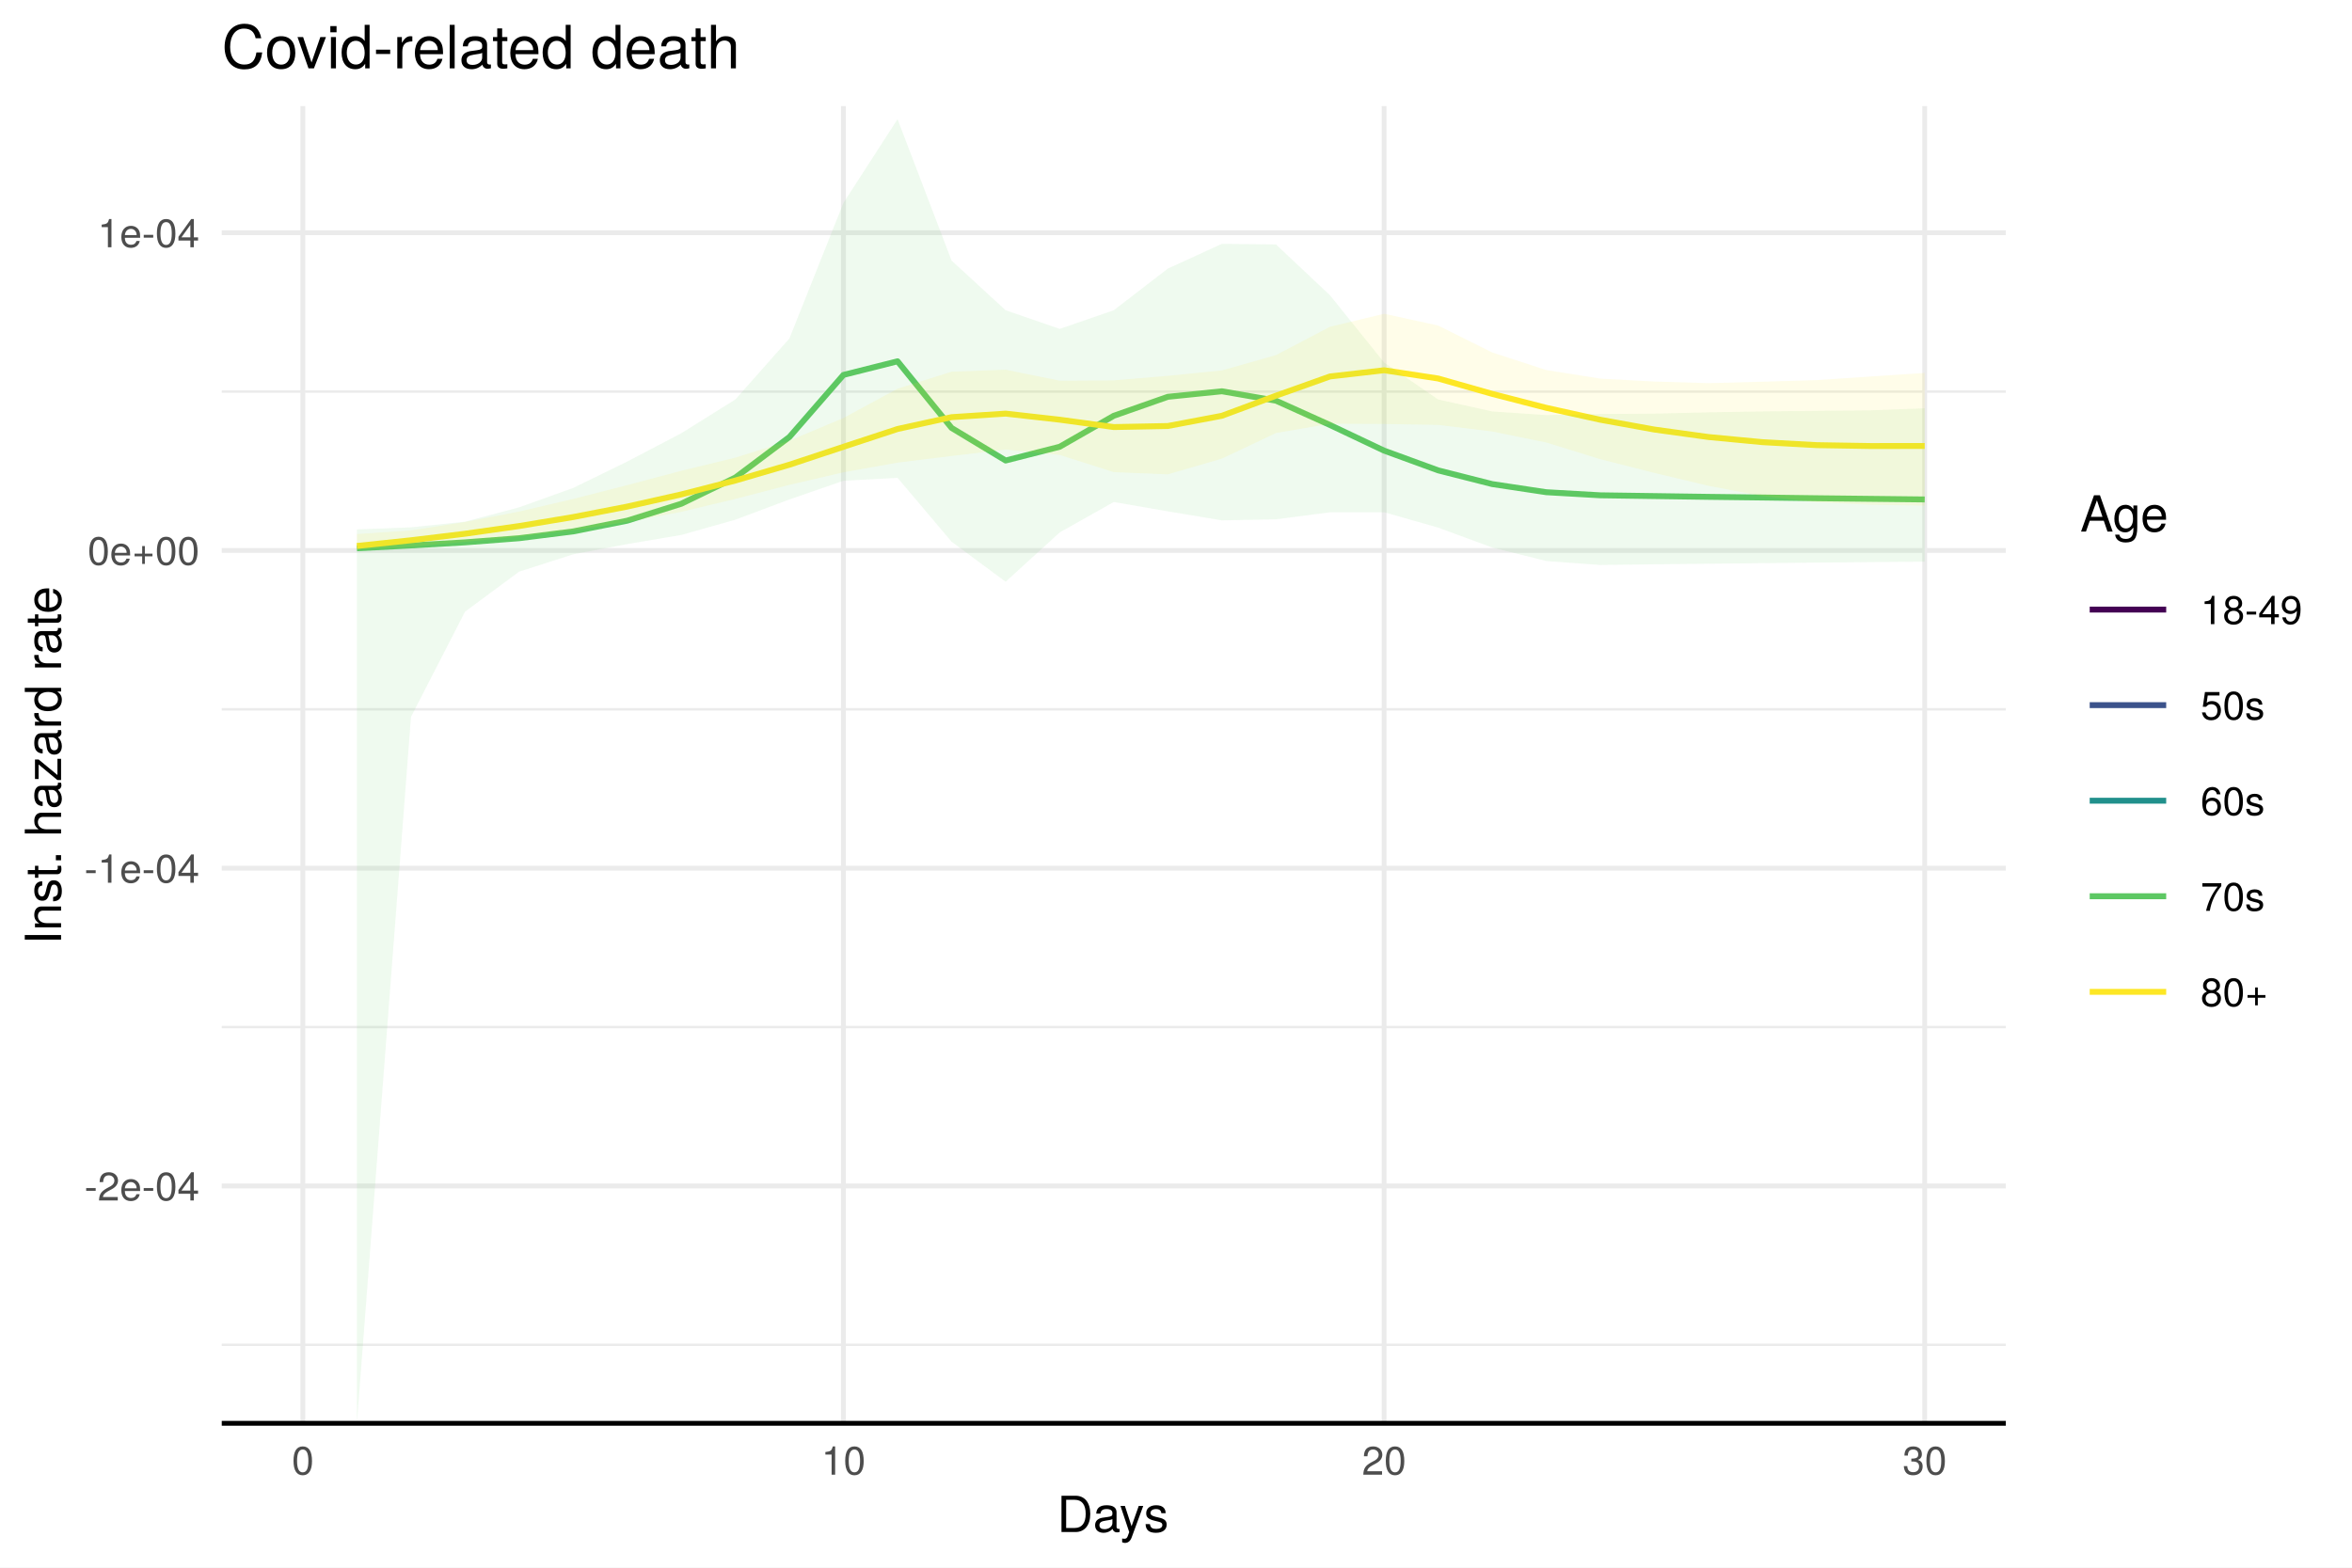
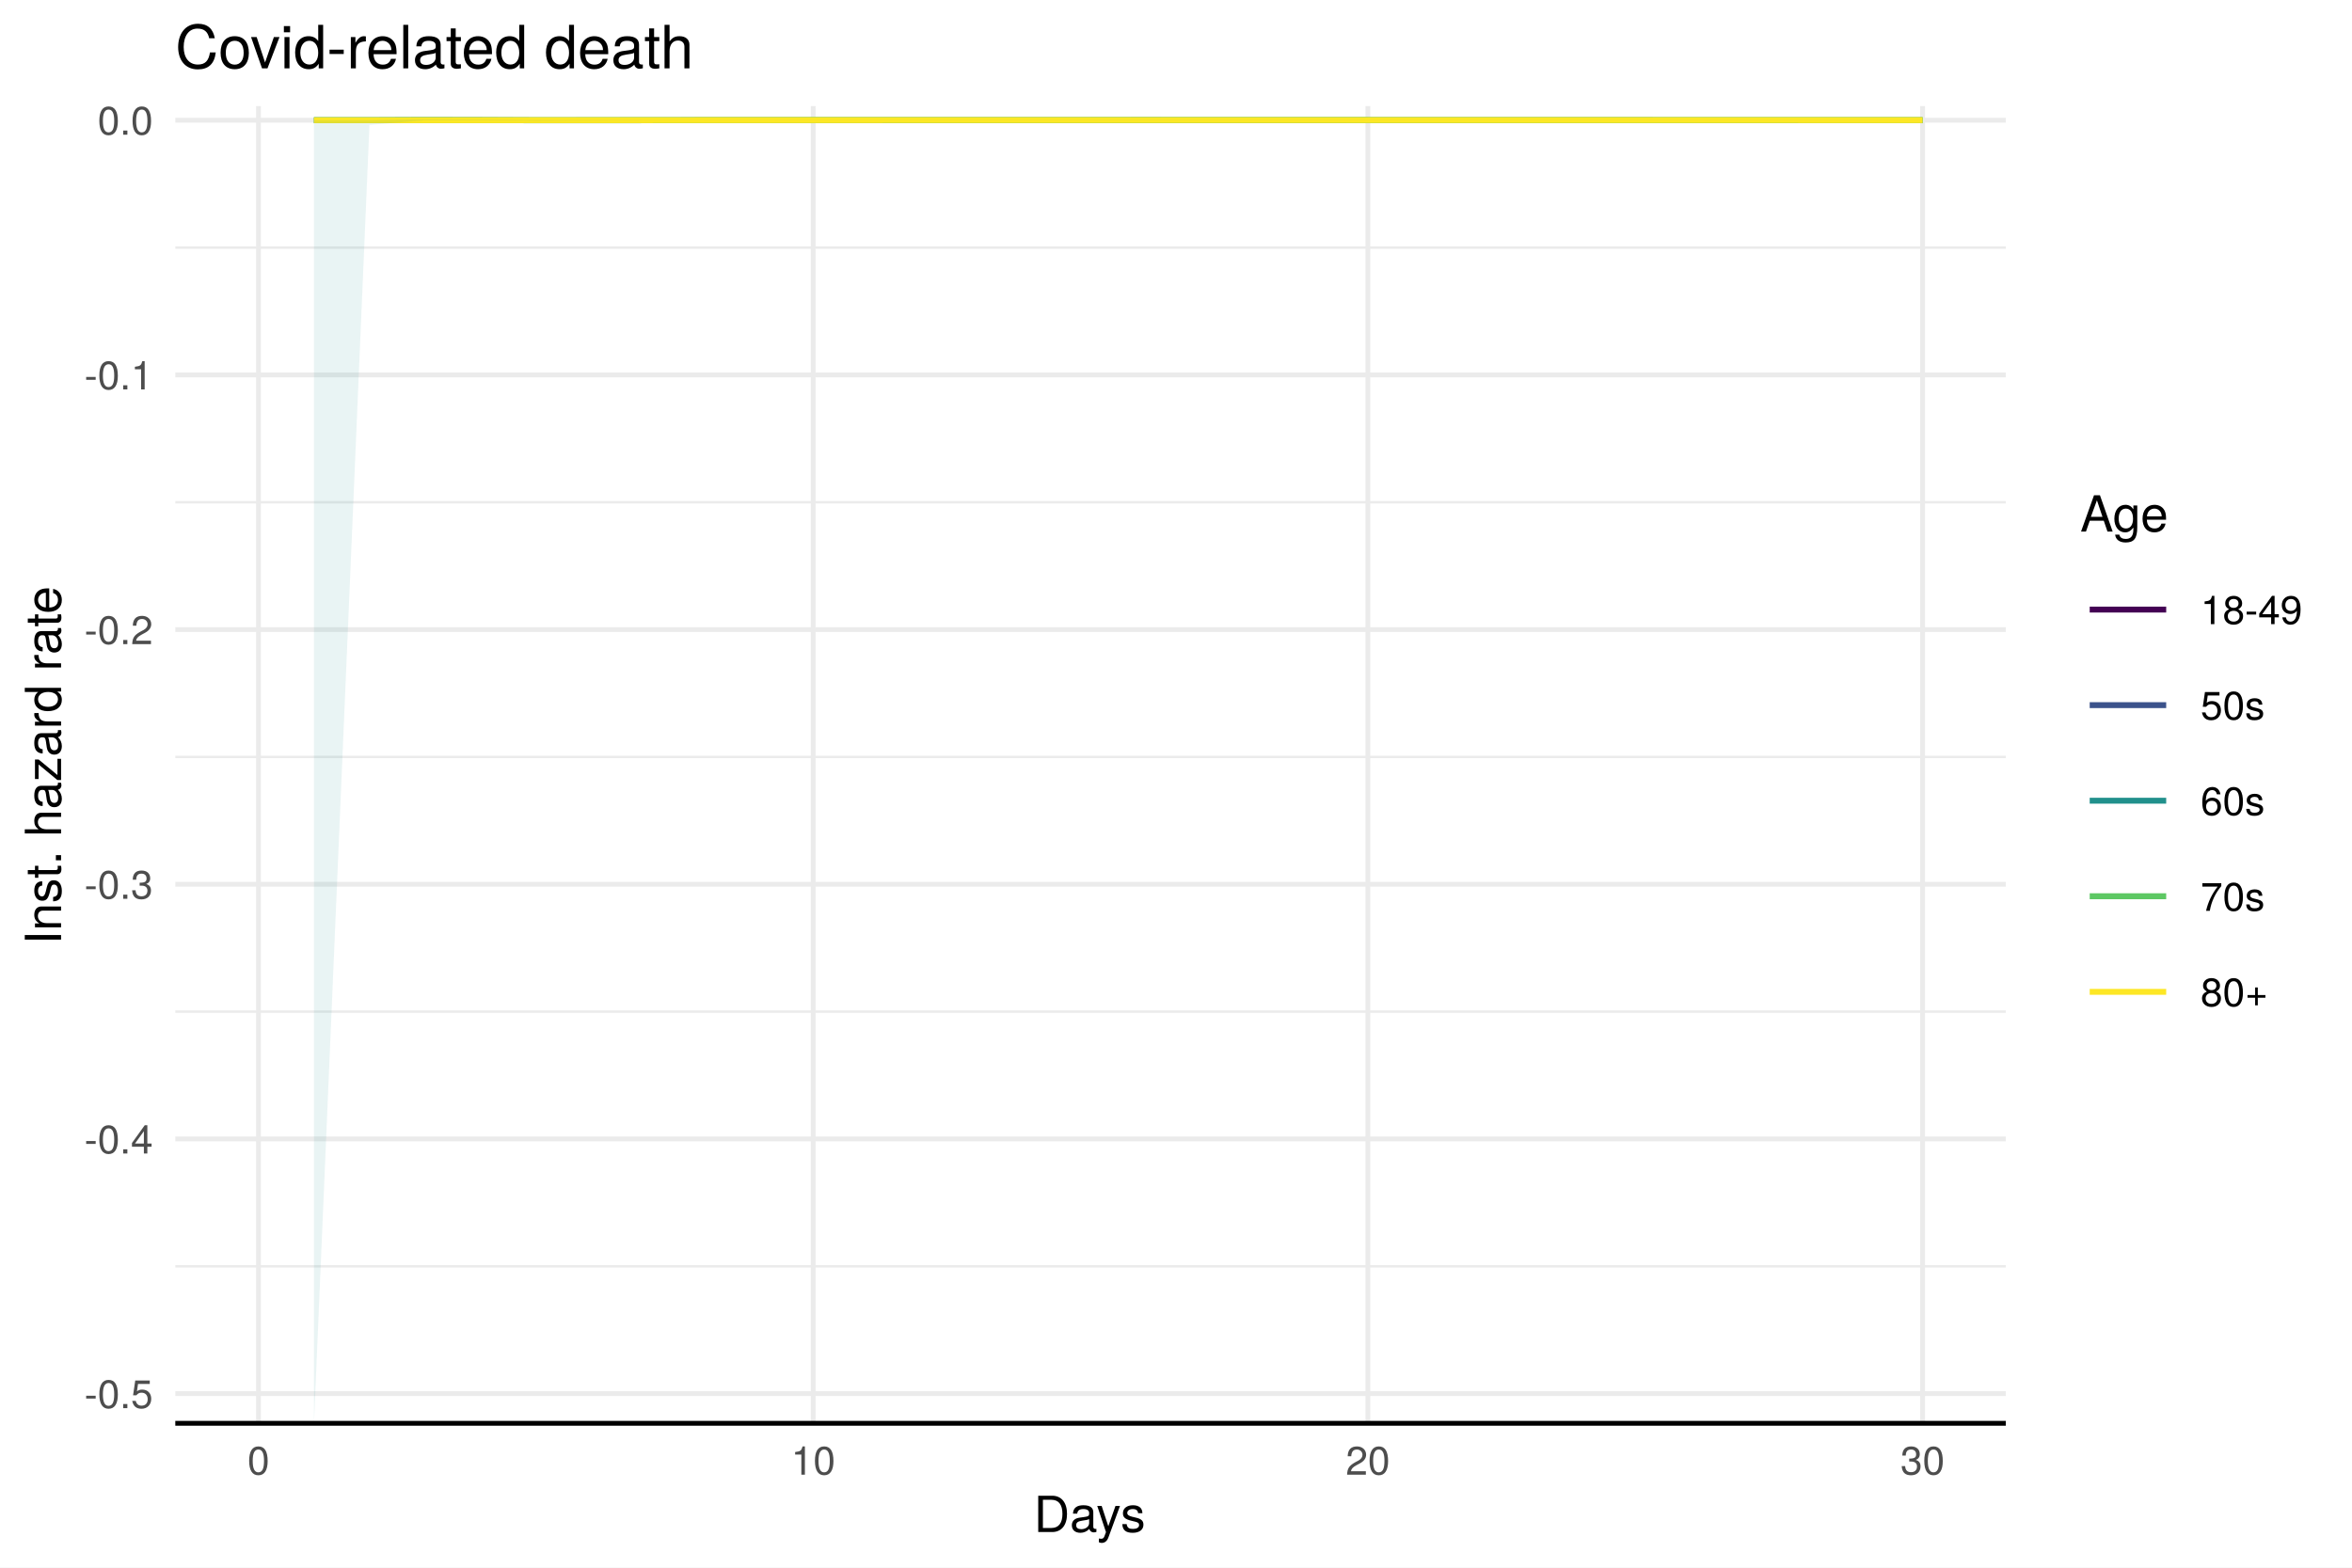
<svg xmlns="http://www.w3.org/2000/svg" viewBox="0 0 425.20 283.46">
  <defs>
    <style type="text/css">
    line, polyline, polygon, path, rect, circle {
      fill: none;
      stroke: #000000;
      stroke-linecap: round;
      stroke-linejoin: round;
      stroke-miterlimit: 10.00;
    }
  </style>
  </defs>
  <rect width="100%" height="100%" style="stroke: none; fill: #FFFFFF;" />
  <defs>
-     <clipPath id="cpNDAuMDl8MzYyLjYxfDI1Ny4zNnwxOS4xOQ==">
-       <rect x="40.09" y="19.19" width="322.52" height="238.17" />
+     <clipPath id="cpMzEuNjl8MzYyLjYxfDI1Ny4zNnwxOS4xOQ==">
+       <rect x="31.69" y="19.19" width="330.92" height="238.17" />
    </clipPath>
  </defs>
-   <polyline points="40.09,243.17 362.61,243.17 " style="stroke-width: 0.44; stroke: #EBEBEB; stroke-linecap: butt;" clip-path="url(#cpNDAuMDl8MzYyLjYxfDI1Ny4zNnwxOS4xOQ==)" />
-   <polyline points="40.09,185.71 362.61,185.71 " style="stroke-width: 0.44; stroke: #EBEBEB; stroke-linecap: butt;" clip-path="url(#cpNDAuMDl8MzYyLjYxfDI1Ny4zNnwxOS4xOQ==)" />
-   <polyline points="40.09,128.26 362.61,128.26 " style="stroke-width: 0.44; stroke: #EBEBEB; stroke-linecap: butt;" clip-path="url(#cpNDAuMDl8MzYyLjYxfDI1Ny4zNnwxOS4xOQ==)" />
-   <polyline points="40.09,70.81 362.61,70.81 " style="stroke-width: 0.44; stroke: #EBEBEB; stroke-linecap: butt;" clip-path="url(#cpNDAuMDl8MzYyLjYxfDI1Ny4zNnwxOS4xOQ==)" />
-   <polyline points="40.09,214.44 362.61,214.44 " style="stroke-width: 0.87; stroke: #EBEBEB; stroke-linecap: butt;" clip-path="url(#cpNDAuMDl8MzYyLjYxfDI1Ny4zNnwxOS4xOQ==)" />
-   <polyline points="40.09,156.99 362.61,156.99 " style="stroke-width: 0.87; stroke: #EBEBEB; stroke-linecap: butt;" clip-path="url(#cpNDAuMDl8MzYyLjYxfDI1Ny4zNnwxOS4xOQ==)" />
-   <polyline points="40.09,99.53 362.61,99.53 " style="stroke-width: 0.87; stroke: #EBEBEB; stroke-linecap: butt;" clip-path="url(#cpNDAuMDl8MzYyLjYxfDI1Ny4zNnwxOS4xOQ==)" />
-   <polyline points="40.09,42.08 362.61,42.08 " style="stroke-width: 0.87; stroke: #EBEBEB; stroke-linecap: butt;" clip-path="url(#cpNDAuMDl8MzYyLjYxfDI1Ny4zNnwxOS4xOQ==)" />
-   <polyline points="54.75,257.36 54.75,19.19 " style="stroke-width: 0.87; stroke: #EBEBEB; stroke-linecap: butt;" clip-path="url(#cpNDAuMDl8MzYyLjYxfDI1Ny4zNnwxOS4xOQ==)" />
-   <polyline points="152.48,257.36 152.48,19.19 " style="stroke-width: 0.87; stroke: #EBEBEB; stroke-linecap: butt;" clip-path="url(#cpNDAuMDl8MzYyLjYxfDI1Ny4zNnwxOS4xOQ==)" />
-   <polyline points="250.22,257.36 250.22,19.19 " style="stroke-width: 0.87; stroke: #EBEBEB; stroke-linecap: butt;" clip-path="url(#cpNDAuMDl8MzYyLjYxfDI1Ny4zNnwxOS4xOQ==)" />
-   <polyline points="347.95,257.36 347.95,19.19 " style="stroke-width: 0.87; stroke: #EBEBEB; stroke-linecap: butt;" clip-path="url(#cpNDAuMDl8MzYyLjYxfDI1Ny4zNnwxOS4xOQ==)" />
-   <polyline points="64.52,99.14 74.30,98.63 84.07,98.07 93.84,97.32 103.62,96.09 113.39,94.15 123.16,91.09 132.94,86.35 142.71,79.02 152.48,67.79 162.26,65.33 172.03,77.38 181.80,83.27 191.58,80.78 201.35,75.18 211.12,71.75 220.90,70.75 230.67,72.45 240.44,76.85 250.22,81.48 259.99,85.05 269.76,87.53 279.53,89.00 289.31,89.56 299.08,89.70 308.85,89.84 318.63,89.96 328.40,90.09 338.17,90.20 347.95,90.31 " style="stroke-width: 1.07; stroke: #5DC863; stroke-linecap: butt;" clip-path="url(#cpNDAuMDl8MzYyLjYxfDI1Ny4zNnwxOS4xOQ==)" />
-   <polyline points="64.52,98.72 74.30,97.69 84.07,96.51 93.84,95.12 103.62,93.49 113.39,91.60 123.16,89.40 132.94,86.89 142.71,84.03 152.48,80.79 162.26,77.57 172.03,75.43 181.80,74.79 191.58,75.89 201.35,77.22 211.12,77.03 220.90,75.18 230.67,71.55 240.44,68.07 250.22,66.95 259.99,68.44 269.76,71.22 279.53,73.74 289.31,75.90 299.08,77.67 308.85,79.02 318.63,79.95 328.40,80.49 338.17,80.65 347.95,80.64 " style="stroke-width: 1.07; stroke: #FDE725; stroke-linecap: butt;" clip-path="url(#cpNDAuMDl8MzYyLjYxfDI1Ny4zNnwxOS4xOQ==)" />
-   <polygon points="54.75,99.53 54.75,99.53 " style="stroke-width: 0.00; stroke: none; fill: #440154; fill-opacity: 0.10;" clip-path="url(#cpNDAuMDl8MzYyLjYxfDI1Ny4zNnwxOS4xOQ==)" />
-   <polygon points="54.75,99.53 54.75,99.53 " style="stroke-width: 0.00; stroke: none; fill: #3B528B; fill-opacity: 0.10;" clip-path="url(#cpNDAuMDl8MzYyLjYxfDI1Ny4zNnwxOS4xOQ==)" />
-   <polygon points="54.75,99.53 54.75,99.53 " style="stroke-width: 0.00; stroke: none; fill: #21908C; fill-opacity: 0.10;" clip-path="url(#cpNDAuMDl8MzYyLjYxfDI1Ny4zNnwxOS4xOQ==)" />
-   <polygon points="64.52,95.73 74.30,95.35 84.07,94.33 93.84,91.74 103.62,88.23 113.39,83.46 123.16,78.34 132.94,72.23 142.71,61.20 152.48,36.69 162.26,21.55 172.03,47.12 181.80,56.10 191.58,59.47 201.35,56.10 211.12,48.57 220.90,44.09 230.67,44.20 240.44,53.39 250.22,65.55 259.99,72.24 269.76,74.40 279.53,75.06 289.31,74.86 299.08,74.80 308.85,74.56 318.63,74.40 328.40,74.30 338.17,74.20 347.95,73.82 347.95,101.56 338.17,101.64 328.40,101.73 318.63,101.83 308.85,101.93 299.08,102.04 289.31,102.16 279.53,101.44 269.76,99.00 259.99,95.40 250.22,92.62 240.44,92.63 230.67,93.90 220.90,94.09 211.12,92.46 201.35,90.77 191.58,96.27 181.80,105.19 172.03,97.95 162.26,86.40 152.48,86.93 142.71,90.31 132.94,93.97 123.16,96.73 113.39,98.38 103.62,100.23 93.84,103.37 84.07,110.60 74.30,129.62 64.52,257.36 " style="stroke-width: 0.00; stroke: none; fill: #5DC863; fill-opacity: 0.10;" clip-path="url(#cpNDAuMDl8MzYyLjYxfDI1Ny4zNnwxOS4xOQ==)" />
-   <polyline points="64.52,95.73 74.30,95.35 84.07,94.33 93.84,91.74 103.62,88.23 113.39,83.46 123.16,78.34 132.94,72.23 142.71,61.20 152.48,36.69 162.26,21.55 172.03,47.12 181.80,56.10 191.58,59.47 201.35,56.10 211.12,48.57 220.90,44.09 230.67,44.20 240.44,53.39 250.22,65.55 259.99,72.24 269.76,74.40 279.53,75.06 289.31,74.86 299.08,74.80 308.85,74.56 318.63,74.40 328.40,74.30 338.17,74.20 347.95,73.82 " style="stroke-width: 1.07; stroke: none;" clip-path="url(#cpNDAuMDl8MzYyLjYxfDI1Ny4zNnwxOS4xOQ==)" />
-   <polyline points="347.95,101.56 338.17,101.64 328.40,101.73 318.63,101.83 308.85,101.93 299.08,102.04 289.31,102.16 279.53,101.44 269.76,99.00 259.99,95.40 250.22,92.62 240.44,92.63 230.67,93.90 220.90,94.09 211.12,92.46 201.35,90.77 191.58,96.27 181.80,105.19 172.03,97.95 162.26,86.40 152.48,86.93 142.71,90.31 132.94,93.97 123.16,96.73 113.39,98.38 103.62,100.23 93.84,103.37 84.07,110.60 74.30,129.62 64.52,257.36 " style="stroke-width: 1.07; stroke: none;" clip-path="url(#cpNDAuMDl8MzYyLjYxfDI1Ny4zNnwxOS4xOQ==)" />
-   <polygon points="64.52,96.57 74.30,95.91 84.07,94.38 93.84,92.50 103.62,90.22 113.39,87.72 123.16,85.13 132.94,82.75 142.71,79.69 152.48,75.58 162.26,70.29 172.03,67.21 181.80,66.85 191.58,68.84 201.35,68.78 211.12,67.96 220.90,66.98 230.67,64.21 240.44,59.09 250.22,56.73 259.99,58.86 269.76,63.73 279.53,66.91 289.31,68.46 299.08,68.99 308.85,69.28 318.63,69.02 328.40,68.73 338.17,68.08 347.95,67.43 347.95,91.43 338.17,91.27 328.40,90.81 318.63,89.70 308.85,87.84 299.08,85.51 289.31,83.03 279.53,80.01 269.76,78.02 259.99,76.83 250.22,76.66 240.44,76.62 230.67,78.30 220.90,82.92 211.12,85.77 201.35,85.37 191.58,82.26 181.80,81.29 172.03,82.45 162.26,83.65 152.48,85.40 142.71,87.67 132.94,90.21 123.16,92.55 113.39,94.37 103.62,95.88 93.84,97.01 84.07,97.98 74.30,98.83 64.52,99.38 " style="stroke-width: 0.00; stroke: none; fill: #FDE725; fill-opacity: 0.10;" clip-path="url(#cpNDAuMDl8MzYyLjYxfDI1Ny4zNnwxOS4xOQ==)" />
-   <polyline points="64.52,96.57 74.30,95.91 84.07,94.38 93.84,92.50 103.62,90.22 113.39,87.72 123.16,85.13 132.94,82.75 142.71,79.69 152.48,75.58 162.26,70.29 172.03,67.21 181.80,66.85 191.58,68.84 201.35,68.78 211.12,67.96 220.90,66.98 230.67,64.21 240.44,59.09 250.22,56.73 259.99,58.86 269.76,63.73 279.53,66.91 289.31,68.46 299.08,68.99 308.85,69.28 318.63,69.02 328.40,68.73 338.17,68.08 347.95,67.43 " style="stroke-width: 1.07; stroke: none;" clip-path="url(#cpNDAuMDl8MzYyLjYxfDI1Ny4zNnwxOS4xOQ==)" />
-   <polyline points="347.95,91.43 338.17,91.27 328.40,90.81 318.63,89.70 308.85,87.84 299.08,85.51 289.31,83.03 279.53,80.01 269.76,78.02 259.99,76.83 250.22,76.66 240.44,76.62 230.67,78.30 220.90,82.92 211.12,85.77 201.35,85.37 191.58,82.26 181.80,81.29 172.03,82.45 162.26,83.65 152.48,85.40 142.71,87.67 132.94,90.21 123.16,92.55 113.39,94.37 103.62,95.88 93.84,97.01 84.07,97.98 74.30,98.83 64.52,99.38 " style="stroke-width: 1.07; stroke: none;" clip-path="url(#cpNDAuMDl8MzYyLjYxfDI1Ny4zNnwxOS4xOQ==)" />
+   <polyline points="31.69,228.97 362.61,228.97 " style="stroke-width: 0.44; stroke: #EBEBEB; stroke-linecap: butt;" clip-path="url(#cpMzEuNjl8MzYyLjYxfDI1Ny4zNnwxOS4xOQ==)" />
+   <polyline points="31.69,182.92 362.61,182.92 " style="stroke-width: 0.44; stroke: #EBEBEB; stroke-linecap: butt;" clip-path="url(#cpMzEuNjl8MzYyLjYxfDI1Ny4zNnwxOS4xOQ==)" />
+   <polyline points="31.69,136.87 362.61,136.87 " style="stroke-width: 0.44; stroke: #EBEBEB; stroke-linecap: butt;" clip-path="url(#cpMzEuNjl8MzYyLjYxfDI1Ny4zNnwxOS4xOQ==)" />
+   <polyline points="31.69,90.82 362.61,90.82 " style="stroke-width: 0.44; stroke: #EBEBEB; stroke-linecap: butt;" clip-path="url(#cpMzEuNjl8MzYyLjYxfDI1Ny4zNnwxOS4xOQ==)" />
+   <polyline points="31.69,44.77 362.61,44.77 " style="stroke-width: 0.44; stroke: #EBEBEB; stroke-linecap: butt;" clip-path="url(#cpMzEuNjl8MzYyLjYxfDI1Ny4zNnwxOS4xOQ==)" />
+   <polyline points="31.69,251.99 362.61,251.99 " style="stroke-width: 0.87; stroke: #EBEBEB; stroke-linecap: butt;" clip-path="url(#cpMzEuNjl8MzYyLjYxfDI1Ny4zNnwxOS4xOQ==)" />
+   <polyline points="31.69,205.94 362.61,205.94 " style="stroke-width: 0.87; stroke: #EBEBEB; stroke-linecap: butt;" clip-path="url(#cpMzEuNjl8MzYyLjYxfDI1Ny4zNnwxOS4xOQ==)" />
+   <polyline points="31.69,159.89 362.61,159.89 " style="stroke-width: 0.87; stroke: #EBEBEB; stroke-linecap: butt;" clip-path="url(#cpMzEuNjl8MzYyLjYxfDI1Ny4zNnwxOS4xOQ==)" />
+   <polyline points="31.69,113.84 362.61,113.84 " style="stroke-width: 0.87; stroke: #EBEBEB; stroke-linecap: butt;" clip-path="url(#cpMzEuNjl8MzYyLjYxfDI1Ny4zNnwxOS4xOQ==)" />
+   <polyline points="31.69,67.79 362.61,67.79 " style="stroke-width: 0.87; stroke: #EBEBEB; stroke-linecap: butt;" clip-path="url(#cpMzEuNjl8MzYyLjYxfDI1Ny4zNnwxOS4xOQ==)" />
+   <polyline points="31.69,21.74 362.61,21.74 " style="stroke-width: 0.87; stroke: #EBEBEB; stroke-linecap: butt;" clip-path="url(#cpMzEuNjl8MzYyLjYxfDI1Ny4zNnwxOS4xOQ==)" />
+   <polyline points="46.73,257.36 46.73,19.19 " style="stroke-width: 0.87; stroke: #EBEBEB; stroke-linecap: butt;" clip-path="url(#cpMzEuNjl8MzYyLjYxfDI1Ny4zNnwxOS4xOQ==)" />
+   <polyline points="147.01,257.36 147.01,19.19 " style="stroke-width: 0.87; stroke: #EBEBEB; stroke-linecap: butt;" clip-path="url(#cpMzEuNjl8MzYyLjYxfDI1Ny4zNnwxOS4xOQ==)" />
+   <polyline points="247.29,257.36 247.29,19.19 " style="stroke-width: 0.87; stroke: #EBEBEB; stroke-linecap: butt;" clip-path="url(#cpMzEuNjl8MzYyLjYxfDI1Ny4zNnwxOS4xOQ==)" />
+   <polyline points="347.57,257.36 347.57,19.19 " style="stroke-width: 0.87; stroke: #EBEBEB; stroke-linecap: butt;" clip-path="url(#cpMzEuNjl8MzYyLjYxfDI1Ny4zNnwxOS4xOQ==)" />
+   <polyline points="56.76,21.74 66.79,21.74 76.81,21.70 86.84,21.72 96.87,21.76 106.90,21.76 116.92,21.75 126.95,21.74 136.98,21.74 147.01,21.74 157.04,21.74 167.06,21.74 177.09,21.74 187.12,21.74 197.15,21.74 207.18,21.73 217.20,21.74 227.23,21.74 237.26,21.74 247.29,21.74 257.31,21.74 267.34,21.74 277.37,21.74 287.40,21.74 297.43,21.74 307.45,21.74 317.48,21.74 327.51,21.74 337.54,21.74 347.57,21.74 " style="stroke-width: 1.07; stroke: #21908C; stroke-linecap: butt;" clip-path="url(#cpMzEuNjl8MzYyLjYxfDI1Ny4zNnwxOS4xOQ==)" />
+   <polyline points="56.76,21.74 66.79,21.74 76.81,21.74 86.84,21.74 96.87,21.74 106.90,21.73 116.92,21.73 126.95,21.72 136.98,21.72 147.01,21.71 157.04,21.71 167.06,21.71 177.09,21.71 187.12,21.71 197.15,21.71 207.18,21.70 217.20,21.70 227.23,21.70 237.26,21.70 247.29,21.71 257.31,21.71 267.34,21.72 277.37,21.72 287.40,21.72 297.43,21.72 307.45,21.73 317.48,21.73 327.51,21.73 337.54,21.73 347.57,21.73 " style="stroke-width: 1.07; stroke: #5DC863; stroke-linecap: butt;" clip-path="url(#cpMzEuNjl8MzYyLjYxfDI1Ny4zNnwxOS4xOQ==)" />
+   <polyline points="56.76,21.74 66.79,21.74 76.81,21.73 86.84,21.73 96.87,21.73 106.90,21.73 116.92,21.73 126.95,21.72 136.98,21.72 147.01,21.72 157.04,21.72 167.06,21.71 177.09,21.71 187.12,21.71 197.15,21.71 207.18,21.71 217.20,21.71 227.23,21.71 237.26,21.71 247.29,21.71 257.31,21.71 267.34,21.71 277.37,21.71 287.40,21.71 297.43,21.71 307.45,21.71 317.48,21.71 327.51,21.72 337.54,21.72 347.57,21.72 " style="stroke-width: 1.07; stroke: #FDE725; stroke-linecap: butt;" clip-path="url(#cpMzEuNjl8MzYyLjYxfDI1Ny4zNnwxOS4xOQ==)" />
+   <polygon points="46.73,21.74 46.73,21.74 " style="stroke-width: 0.00; stroke: none; fill: #440154; fill-opacity: 0.10;" clip-path="url(#cpMzEuNjl8MzYyLjYxfDI1Ny4zNnwxOS4xOQ==)" />
+   <polygon points="46.73,21.74 46.73,21.74 " style="stroke-width: 0.00; stroke: none; fill: #3B528B; fill-opacity: 0.10;" clip-path="url(#cpMzEuNjl8MzYyLjYxfDI1Ny4zNnwxOS4xOQ==)" />
+   <polygon points="56.76,21.73 66.79,21.72 76.81,21.55 86.84,21.64 96.87,21.73 106.90,21.74 116.92,21.74 126.95,21.74 136.98,21.74 147.01,21.74 157.04,21.74 167.06,21.73 177.09,21.73 187.12,21.72 197.15,21.72 207.18,21.71 217.20,21.72 227.23,21.73 237.26,21.73 247.29,21.73 257.31,21.73 267.34,21.73 277.37,21.73 287.40,21.73 297.43,21.73 307.45,21.73 317.48,21.73 327.51,21.73 337.54,21.73 347.57,21.73 347.57,21.74 337.54,21.74 327.51,21.74 317.48,21.74 307.45,21.74 297.43,21.74 287.40,21.74 277.37,21.74 267.34,21.74 257.31,21.74 247.29,21.74 237.26,21.74 227.23,21.74 217.20,21.74 207.18,21.74 197.15,21.74 187.12,21.74 177.09,21.74 167.06,21.74 157.04,21.74 147.01,21.75 136.98,21.75 126.95,21.76 116.92,21.77 106.90,21.81 96.87,21.86 86.84,21.76 76.81,21.75 66.79,22.59 56.76,257.36 " style="stroke-width: 0.00; stroke: none; fill: #21908C; fill-opacity: 0.10;" clip-path="url(#cpMzEuNjl8MzYyLjYxfDI1Ny4zNnwxOS4xOQ==)" />
+   <polyline points="56.76,21.73 66.79,21.72 76.81,21.55 86.84,21.64 96.87,21.73 106.90,21.74 116.92,21.74 126.95,21.74 136.98,21.74 147.01,21.74 157.04,21.74 167.06,21.73 177.09,21.73 187.12,21.72 197.15,21.72 207.18,21.71 217.20,21.72 227.23,21.73 237.26,21.73 247.29,21.73 257.31,21.73 267.34,21.73 277.37,21.73 287.40,21.73 297.43,21.73 307.45,21.73 317.48,21.73 327.51,21.73 337.54,21.73 347.57,21.73 " style="stroke-width: 1.07; stroke: none;" clip-path="url(#cpMzEuNjl8MzYyLjYxfDI1Ny4zNnwxOS4xOQ==)" />
+   <polyline points="347.57,21.74 337.54,21.74 327.51,21.74 317.48,21.74 307.45,21.74 297.43,21.74 287.40,21.74 277.37,21.74 267.34,21.74 257.31,21.74 247.29,21.74 237.26,21.74 227.23,21.74 217.20,21.74 207.18,21.74 197.15,21.74 187.12,21.74 177.09,21.74 167.06,21.74 157.04,21.74 147.01,21.75 136.98,21.75 126.95,21.76 116.92,21.77 106.90,21.81 96.87,21.86 86.84,21.76 76.81,21.75 66.79,22.59 56.76,257.36 " style="stroke-width: 1.07; stroke: none;" clip-path="url(#cpMzEuNjl8MzYyLjYxfDI1Ny4zNnwxOS4xOQ==)" />
+   <polygon points="56.76,21.74 66.79,21.74 76.81,21.74 86.84,21.73 96.87,21.73 106.90,21.73 116.92,21.72 126.95,21.72 136.98,21.70 147.01,21.69 157.04,21.69 167.06,21.69 177.09,21.69 187.12,21.69 197.15,21.69 207.18,21.69 217.20,21.69 227.23,21.69 237.26,21.69 247.29,21.69 257.31,21.70 267.34,21.70 277.37,21.71 287.40,21.71 297.43,21.71 307.45,21.72 317.48,21.72 327.51,21.72 337.54,21.72 347.57,21.72 347.57,21.74 337.54,21.74 327.51,21.74 317.48,21.74 307.45,21.73 297.43,21.73 287.40,21.73 277.37,21.73 267.34,21.72 257.31,21.72 247.29,21.72 237.26,21.72 227.23,21.72 217.20,21.72 207.18,21.72 197.15,21.72 187.12,21.73 177.09,21.73 167.06,21.73 157.04,21.72 147.01,21.72 136.98,21.73 126.95,21.73 116.92,21.73 106.90,21.74 96.87,21.74 86.84,21.74 76.81,21.74 66.79,21.74 56.76,21.74 " style="stroke-width: 0.00; stroke: none; fill: #5DC863; fill-opacity: 0.10;" clip-path="url(#cpMzEuNjl8MzYyLjYxfDI1Ny4zNnwxOS4xOQ==)" />
+   <polyline points="56.76,21.74 66.79,21.74 76.81,21.74 86.84,21.73 96.87,21.73 106.90,21.73 116.92,21.72 126.95,21.72 136.98,21.70 147.01,21.69 157.04,21.69 167.06,21.69 177.09,21.69 187.12,21.69 197.15,21.69 207.18,21.69 217.20,21.69 227.23,21.69 237.26,21.69 247.29,21.69 257.31,21.70 267.34,21.70 277.37,21.71 287.40,21.71 297.43,21.71 307.45,21.72 317.48,21.72 327.51,21.72 337.54,21.72 347.57,21.72 " style="stroke-width: 1.07; stroke: none;" clip-path="url(#cpMzEuNjl8MzYyLjYxfDI1Ny4zNnwxOS4xOQ==)" />
+   <polyline points="347.57,21.74 337.54,21.74 327.51,21.74 317.48,21.74 307.45,21.73 297.43,21.73 287.40,21.73 277.37,21.73 267.34,21.72 257.31,21.72 247.29,21.72 237.26,21.72 227.23,21.72 217.20,21.72 207.18,21.72 197.15,21.72 187.12,21.73 177.09,21.73 167.06,21.73 157.04,21.72 147.01,21.72 136.98,21.73 126.95,21.73 116.92,21.73 106.90,21.74 96.87,21.74 86.84,21.74 76.81,21.74 66.79,21.74 56.76,21.74 " style="stroke-width: 1.07; stroke: none;" clip-path="url(#cpMzEuNjl8MzYyLjYxfDI1Ny4zNnwxOS4xOQ==)" />
+   <polygon points="56.76,21.74 66.79,21.73 76.81,21.73 86.84,21.73 96.87,21.73 106.90,21.73 116.92,21.72 126.95,21.72 136.98,21.72 147.01,21.71 157.04,21.71 167.06,21.71 177.09,21.71 187.12,21.71 197.15,21.70 207.18,21.70 217.20,21.70 227.23,21.70 237.26,21.70 247.29,21.70 257.31,21.70 267.34,21.70 277.37,21.70 287.40,21.70 297.43,21.71 307.45,21.71 317.48,21.71 327.51,21.71 337.54,21.71 347.57,21.71 347.57,21.72 337.54,21.72 327.51,21.72 317.48,21.72 307.45,21.72 297.43,21.72 287.40,21.72 277.37,21.71 267.34,21.71 257.31,21.71 247.29,21.71 237.26,21.71 227.23,21.71 217.20,21.72 207.18,21.72 197.15,21.72 187.12,21.72 177.09,21.72 167.06,21.72 157.04,21.72 147.01,21.72 136.98,21.72 126.95,21.73 116.92,21.73 106.90,21.73 96.87,21.73 86.84,21.73 76.81,21.74 66.79,21.74 56.76,21.74 " style="stroke-width: 0.00; stroke: none; fill: #FDE725; fill-opacity: 0.10;" clip-path="url(#cpMzEuNjl8MzYyLjYxfDI1Ny4zNnwxOS4xOQ==)" />
+   <polyline points="56.76,21.74 66.79,21.73 76.81,21.73 86.84,21.73 96.87,21.73 106.90,21.73 116.92,21.72 126.95,21.72 136.98,21.72 147.01,21.71 157.04,21.71 167.06,21.71 177.09,21.71 187.12,21.71 197.15,21.70 207.18,21.70 217.20,21.70 227.23,21.70 237.26,21.70 247.29,21.70 257.31,21.70 267.34,21.70 277.37,21.70 287.40,21.70 297.43,21.71 307.45,21.71 317.48,21.71 327.51,21.71 337.54,21.71 347.57,21.71 " style="stroke-width: 1.07; stroke: none;" clip-path="url(#cpMzEuNjl8MzYyLjYxfDI1Ny4zNnwxOS4xOQ==)" />
+   <polyline points="347.57,21.72 337.54,21.72 327.51,21.72 317.48,21.72 307.45,21.72 297.43,21.72 287.40,21.72 277.37,21.71 267.34,21.71 257.31,21.71 247.29,21.71 237.26,21.71 227.23,21.71 217.20,21.72 207.18,21.72 197.15,21.72 187.12,21.72 177.09,21.72 167.06,21.72 157.04,21.72 147.01,21.72 136.98,21.72 126.95,21.73 116.92,21.73 106.90,21.73 96.87,21.73 86.84,21.73 76.81,21.74 66.79,21.74 56.76,21.74 " style="stroke-width: 1.07; stroke: none;" clip-path="url(#cpMzEuNjl8MzYyLjYxfDI1Ny4zNnwxOS4xOQ==)" />
  <defs>
    <clipPath id="cpMC4wMHw0MjUuMjB8MjgzLjQ2fDAuMDA=">
      <rect x="0.00" y="0.00" width="425.20" height="283.46" />
    </clipPath>
  </defs>
  <g clip-path="url(#cpMC4wMHw0MjUuMjB8MjgzLjQ2fDAuMDA=)">
-     <text x="15.25" y="217.07" style="font-size: 7.20px; fill: #4D4D4D; font-family: TeX Gyre Heros;" textLength="20.81px" lengthAdjust="spacingAndGlyphs">-2e-04</text>
+     <text x="15.25" y="254.62" style="font-size: 7.20px; fill: #4D4D4D; font-family: TeX Gyre Heros;" textLength="12.41px" lengthAdjust="spacingAndGlyphs">-0.5</text>
  </g>
  <g clip-path="url(#cpMC4wMHw0MjUuMjB8MjgzLjQ2fDAuMDA=)">
-     <text x="15.25" y="159.61" style="font-size: 7.20px; fill: #4D4D4D; font-family: TeX Gyre Heros;" textLength="20.81px" lengthAdjust="spacingAndGlyphs">-1e-04</text>
+     <text x="15.25" y="208.57" style="font-size: 7.20px; fill: #4D4D4D; font-family: TeX Gyre Heros;" textLength="12.41px" lengthAdjust="spacingAndGlyphs">-0.4</text>
  </g>
  <g clip-path="url(#cpMC4wMHw0MjUuMjB8MjgzLjQ2fDAuMDA=)">
-     <text x="15.84" y="102.16" style="font-size: 7.20px; fill: #4D4D4D; font-family: TeX Gyre Heros;" textLength="20.22px" lengthAdjust="spacingAndGlyphs">0e+00</text>
+     <text x="15.25" y="162.52" style="font-size: 7.20px; fill: #4D4D4D; font-family: TeX Gyre Heros;" textLength="12.41px" lengthAdjust="spacingAndGlyphs">-0.3</text>
  </g>
  <g clip-path="url(#cpMC4wMHw0MjUuMjB8MjgzLjQ2fDAuMDA=)">
-     <text x="17.65" y="44.71" style="font-size: 7.20px; fill: #4D4D4D; font-family: TeX Gyre Heros;" textLength="18.41px" lengthAdjust="spacingAndGlyphs">1e-04</text>
-   </g>
-   <polyline points="40.09,257.36 362.61,257.36 " style="stroke-width: 0.87; stroke-linecap: butt;" clip-path="url(#cpMC4wMHw0MjUuMjB8MjgzLjQ2fDAuMDA=)" />
-   <g clip-path="url(#cpMC4wMHw0MjUuMjB8MjgzLjQ2fDAuMDA=)">
-     <text x="52.75" y="266.65" style="font-size: 7.20px; fill: #4D4D4D; font-family: TeX Gyre Heros;" textLength="4.00px" lengthAdjust="spacingAndGlyphs">0</text>
+     <text x="15.25" y="116.47" style="font-size: 7.20px; fill: #4D4D4D; font-family: TeX Gyre Heros;" textLength="12.41px" lengthAdjust="spacingAndGlyphs">-0.2</text>
  </g>
  <g clip-path="url(#cpMC4wMHw0MjUuMjB8MjgzLjQ2fDAuMDA=)">
-     <text x="148.48" y="266.65" style="font-size: 7.20px; fill: #4D4D4D; font-family: TeX Gyre Heros;" textLength="8.01px" lengthAdjust="spacingAndGlyphs">10</text>
+     <text x="15.25" y="70.41" style="font-size: 7.20px; fill: #4D4D4D; font-family: TeX Gyre Heros;" textLength="12.41px" lengthAdjust="spacingAndGlyphs">-0.1</text>
  </g>
  <g clip-path="url(#cpMC4wMHw0MjUuMjB8MjgzLjQ2fDAuMDA=)">
-     <text x="246.21" y="266.65" style="font-size: 7.20px; fill: #4D4D4D; font-family: TeX Gyre Heros;" textLength="8.01px" lengthAdjust="spacingAndGlyphs">20</text>
+     <text x="17.65" y="24.36" style="font-size: 7.20px; fill: #4D4D4D; font-family: TeX Gyre Heros;" textLength="10.01px" lengthAdjust="spacingAndGlyphs">0.0</text>
+   </g>
+   <polyline points="31.69,257.36 362.61,257.36 " style="stroke-width: 0.87; stroke-linecap: butt;" clip-path="url(#cpMC4wMHw0MjUuMjB8MjgzLjQ2fDAuMDA=)" />
+   <g clip-path="url(#cpMC4wMHw0MjUuMjB8MjgzLjQ2fDAuMDA=)">
+     <text x="44.73" y="266.65" style="font-size: 7.20px; fill: #4D4D4D; font-family: TeX Gyre Heros;" textLength="4.00px" lengthAdjust="spacingAndGlyphs">0</text>
  </g>
  <g clip-path="url(#cpMC4wMHw0MjUuMjB8MjgzLjQ2fDAuMDA=)">
-     <text x="343.94" y="266.65" style="font-size: 7.20px; fill: #4D4D4D; font-family: TeX Gyre Heros;" textLength="8.01px" lengthAdjust="spacingAndGlyphs">30</text>
+     <text x="143.01" y="266.65" style="font-size: 7.20px; fill: #4D4D4D; font-family: TeX Gyre Heros;" textLength="8.01px" lengthAdjust="spacingAndGlyphs">10</text>
  </g>
  <g clip-path="url(#cpMC4wMHw0MjUuMjB8MjgzLjQ2fDAuMDA=)">
-     <text x="191.10" y="277.02" style="font-size: 9.00px; font-family: TeX Gyre Heros;" textLength="20.50px" lengthAdjust="spacingAndGlyphs">Days</text>
+     <text x="243.28" y="266.65" style="font-size: 7.20px; fill: #4D4D4D; font-family: TeX Gyre Heros;" textLength="8.01px" lengthAdjust="spacingAndGlyphs">20</text>
+   </g>
+   <g clip-path="url(#cpMC4wMHw0MjUuMjB8MjgzLjQ2fDAuMDA=)">
+     <text x="343.56" y="266.65" style="font-size: 7.20px; fill: #4D4D4D; font-family: TeX Gyre Heros;" textLength="8.01px" lengthAdjust="spacingAndGlyphs">30</text>
+   </g>
+   <g clip-path="url(#cpMC4wMHw0MjUuMjB8MjgzLjQ2fDAuMDA=)">
+     <text x="186.90" y="277.02" style="font-size: 9.00px; font-family: TeX Gyre Heros;" textLength="20.50px" lengthAdjust="spacingAndGlyphs">Days</text>
  </g>
  <g clip-path="url(#cpMC4wMHw0MjUuMjB8MjgzLjQ2fDAuMDA=)">
    <text transform="translate(11.04,170.80) rotate(-90)" style="font-size: 9.00px; font-family: TeX Gyre Heros;" textLength="65.03px" lengthAdjust="spacingAndGlyphs">Inst. hazard rate</text>
  </g>
  <g clip-path="url(#cpMC4wMHw0MjUuMjB8MjgzLjQ2fDAuMDA=)">
    <text x="376.06" y="96.12" style="font-size: 9.00px; font-family: TeX Gyre Heros;" textLength="16.01px" lengthAdjust="spacingAndGlyphs">Age</text>
  </g>
  <line x1="377.78" y1="110.22" x2="391.61" y2="110.22" style="stroke-width: 1.07; stroke: #440154; stroke-linecap: butt;" clip-path="url(#cpMC4wMHw0MjUuMjB8MjgzLjQ2fDAuMDA=)" />
  <line x1="377.78" y1="127.50" x2="391.61" y2="127.50" style="stroke-width: 1.07; stroke: #3B528B; stroke-linecap: butt;" clip-path="url(#cpMC4wMHw0MjUuMjB8MjgzLjQ2fDAuMDA=)" />
  <line x1="377.78" y1="144.78" x2="391.61" y2="144.78" style="stroke-width: 1.07; stroke: #21908C; stroke-linecap: butt;" clip-path="url(#cpMC4wMHw0MjUuMjB8MjgzLjQ2fDAuMDA=)" />
  <line x1="377.78" y1="162.06" x2="391.61" y2="162.06" style="stroke-width: 1.07; stroke: #5DC863; stroke-linecap: butt;" clip-path="url(#cpMC4wMHw0MjUuMjB8MjgzLjQ2fDAuMDA=)" />
  <line x1="377.78" y1="179.34" x2="391.61" y2="179.34" style="stroke-width: 1.07; stroke: #FDE725; stroke-linecap: butt;" clip-path="url(#cpMC4wMHw0MjUuMjB8MjgzLjQ2fDAuMDA=)" />
  <g clip-path="url(#cpMC4wMHw0MjUuMjB8MjgzLjQ2fDAuMDA=)">
    <text x="397.82" y="112.85" style="font-size: 7.20px; font-family: TeX Gyre Heros;" textLength="18.41px" lengthAdjust="spacingAndGlyphs">18-49</text>
  </g>
  <g clip-path="url(#cpMC4wMHw0MjUuMjB8MjgzLjQ2fDAuMDA=)">
    <text x="397.82" y="130.13" style="font-size: 7.20px; font-family: TeX Gyre Heros;" textLength="11.61px" lengthAdjust="spacingAndGlyphs">50s</text>
  </g>
  <g clip-path="url(#cpMC4wMHw0MjUuMjB8MjgzLjQ2fDAuMDA=)">
    <text x="397.82" y="147.41" style="font-size: 7.20px; font-family: TeX Gyre Heros;" textLength="11.61px" lengthAdjust="spacingAndGlyphs">60s</text>
  </g>
  <g clip-path="url(#cpMC4wMHw0MjUuMjB8MjgzLjQ2fDAuMDA=)">
    <text x="397.82" y="164.69" style="font-size: 7.20px; font-family: TeX Gyre Heros;" textLength="11.61px" lengthAdjust="spacingAndGlyphs">70s</text>
  </g>
  <g clip-path="url(#cpMC4wMHw0MjUuMjB8MjgzLjQ2fDAuMDA=)">
    <text x="397.82" y="181.97" style="font-size: 7.20px; font-family: TeX Gyre Heros;" textLength="12.21px" lengthAdjust="spacingAndGlyphs">80+</text>
  </g>
  <g clip-path="url(#cpMC4wMHw0MjUuMjB8MjgzLjQ2fDAuMDA=)">
-     <text x="40.09" y="12.36" style="font-size: 10.80px; font-family: TeX Gyre Heros;" textLength="94.24px" lengthAdjust="spacingAndGlyphs">Covid-related death</text>
+     <text x="31.69" y="12.36" style="font-size: 10.80px; font-family: TeX Gyre Heros;" textLength="94.24px" lengthAdjust="spacingAndGlyphs">Covid-related death</text>
  </g>
</svg>
